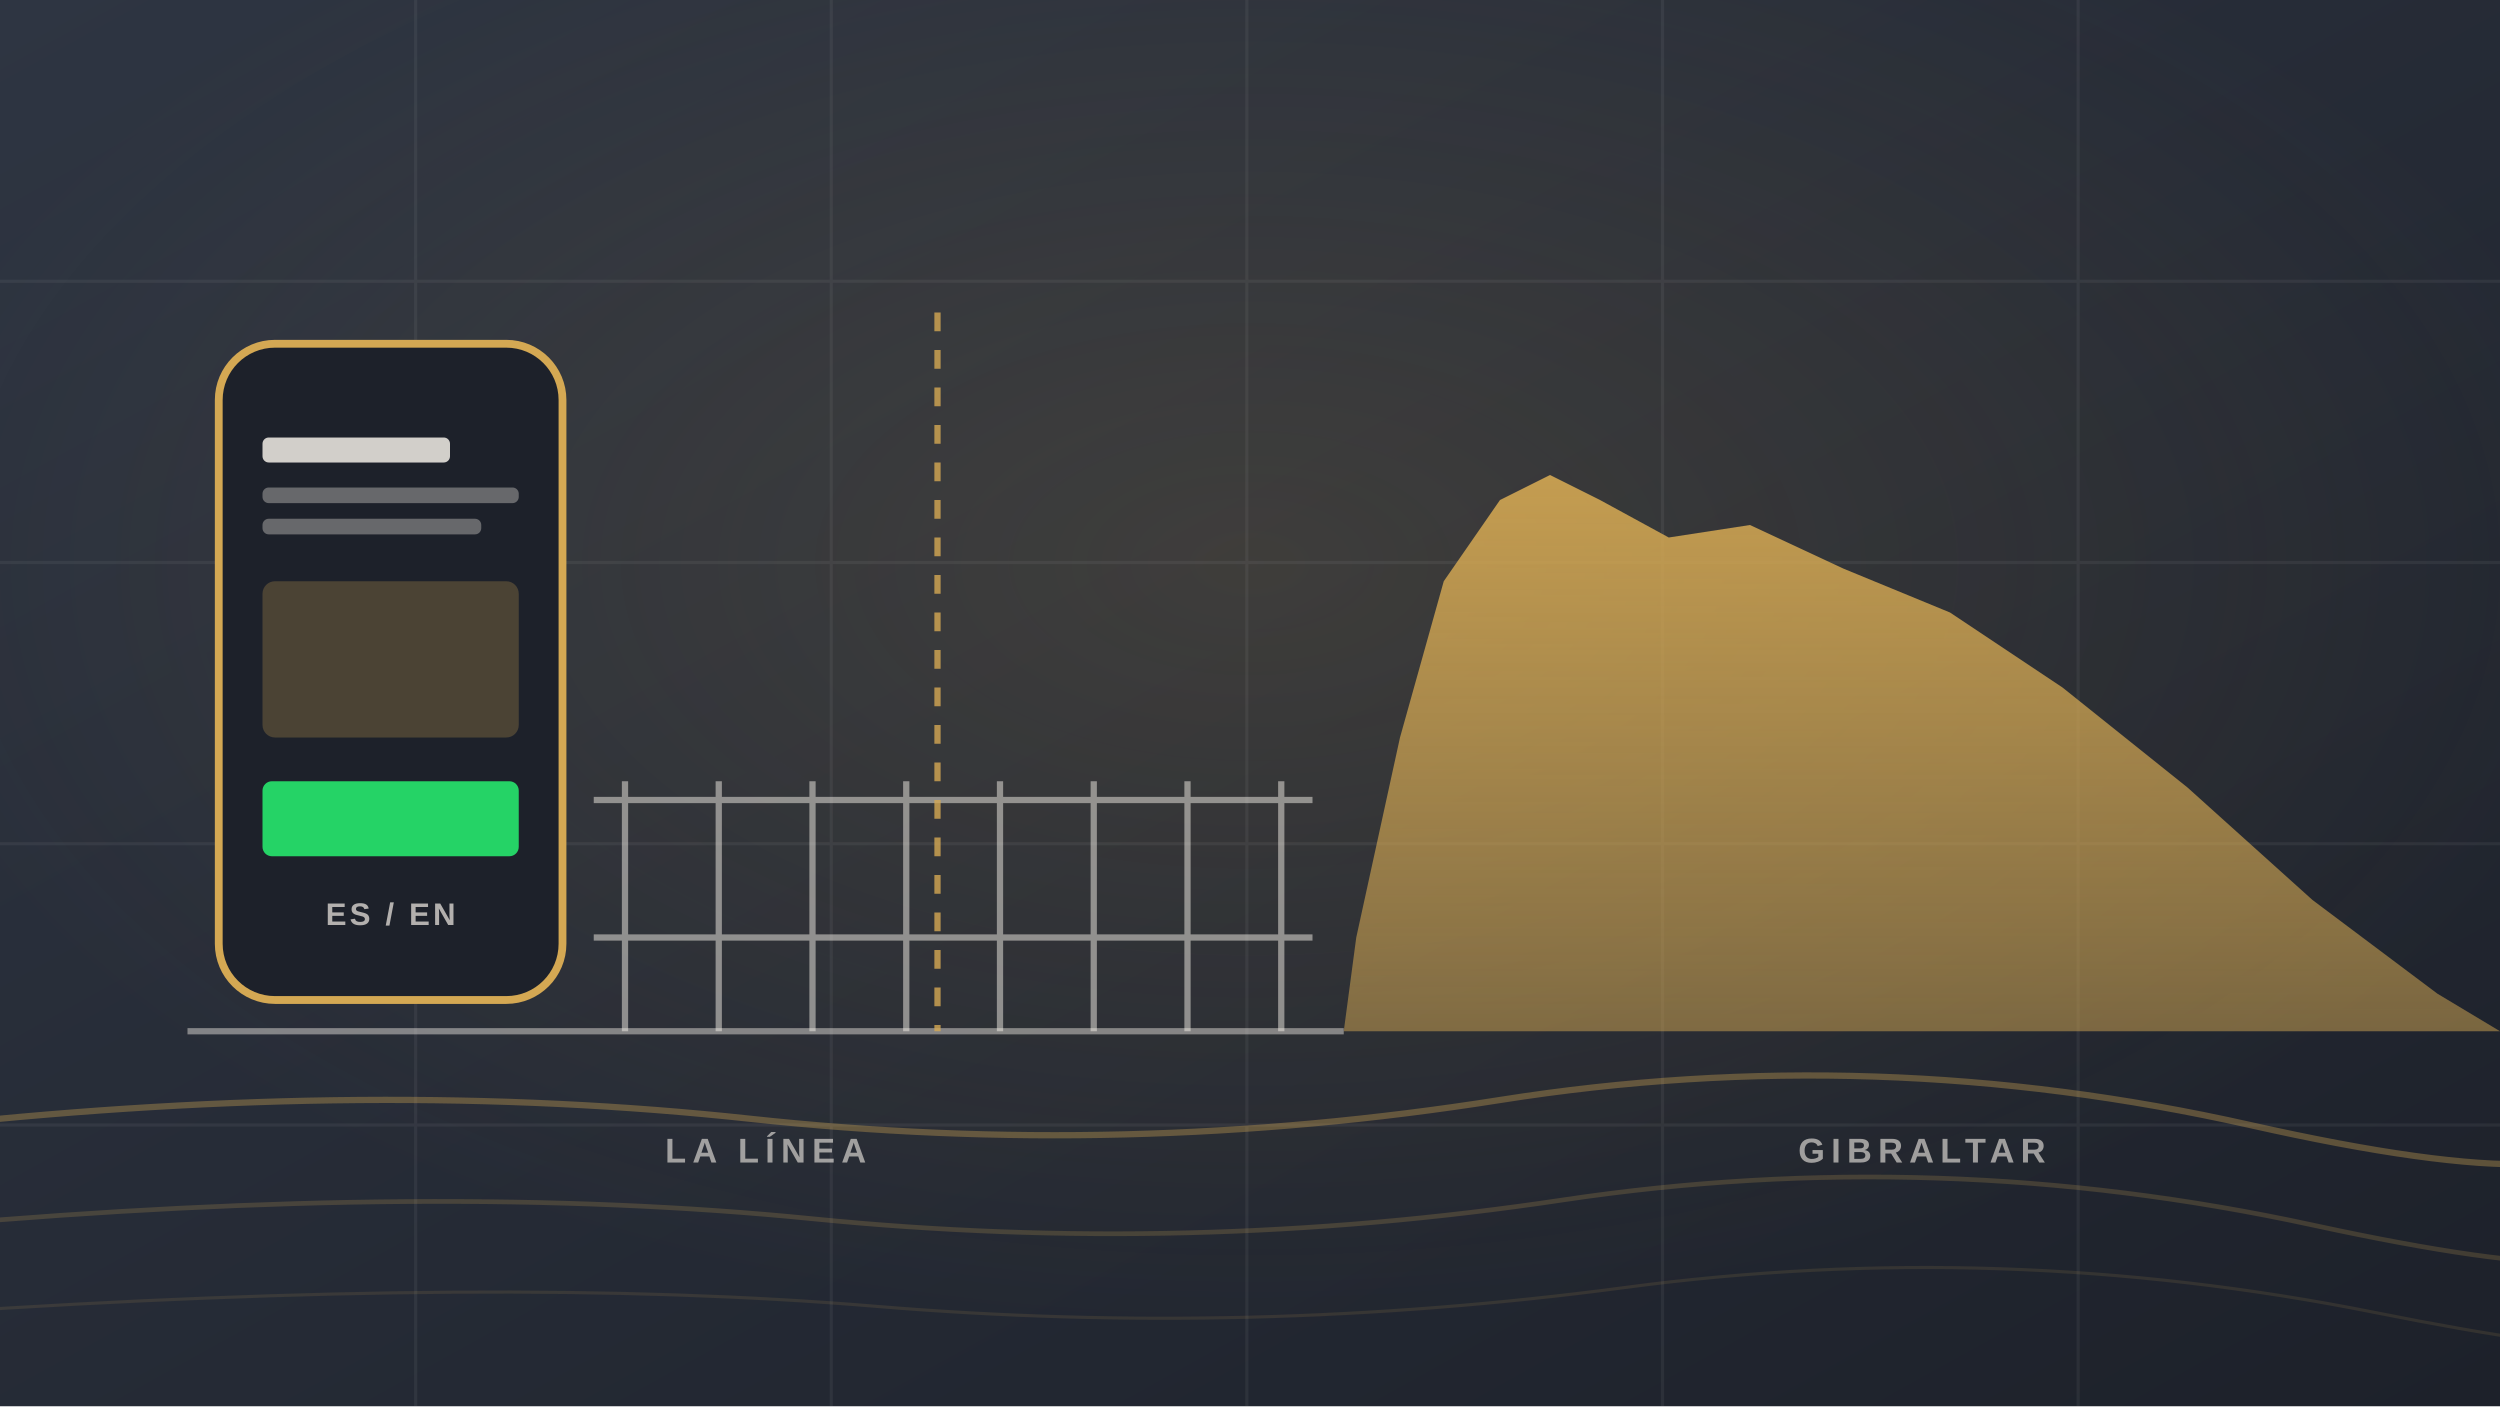
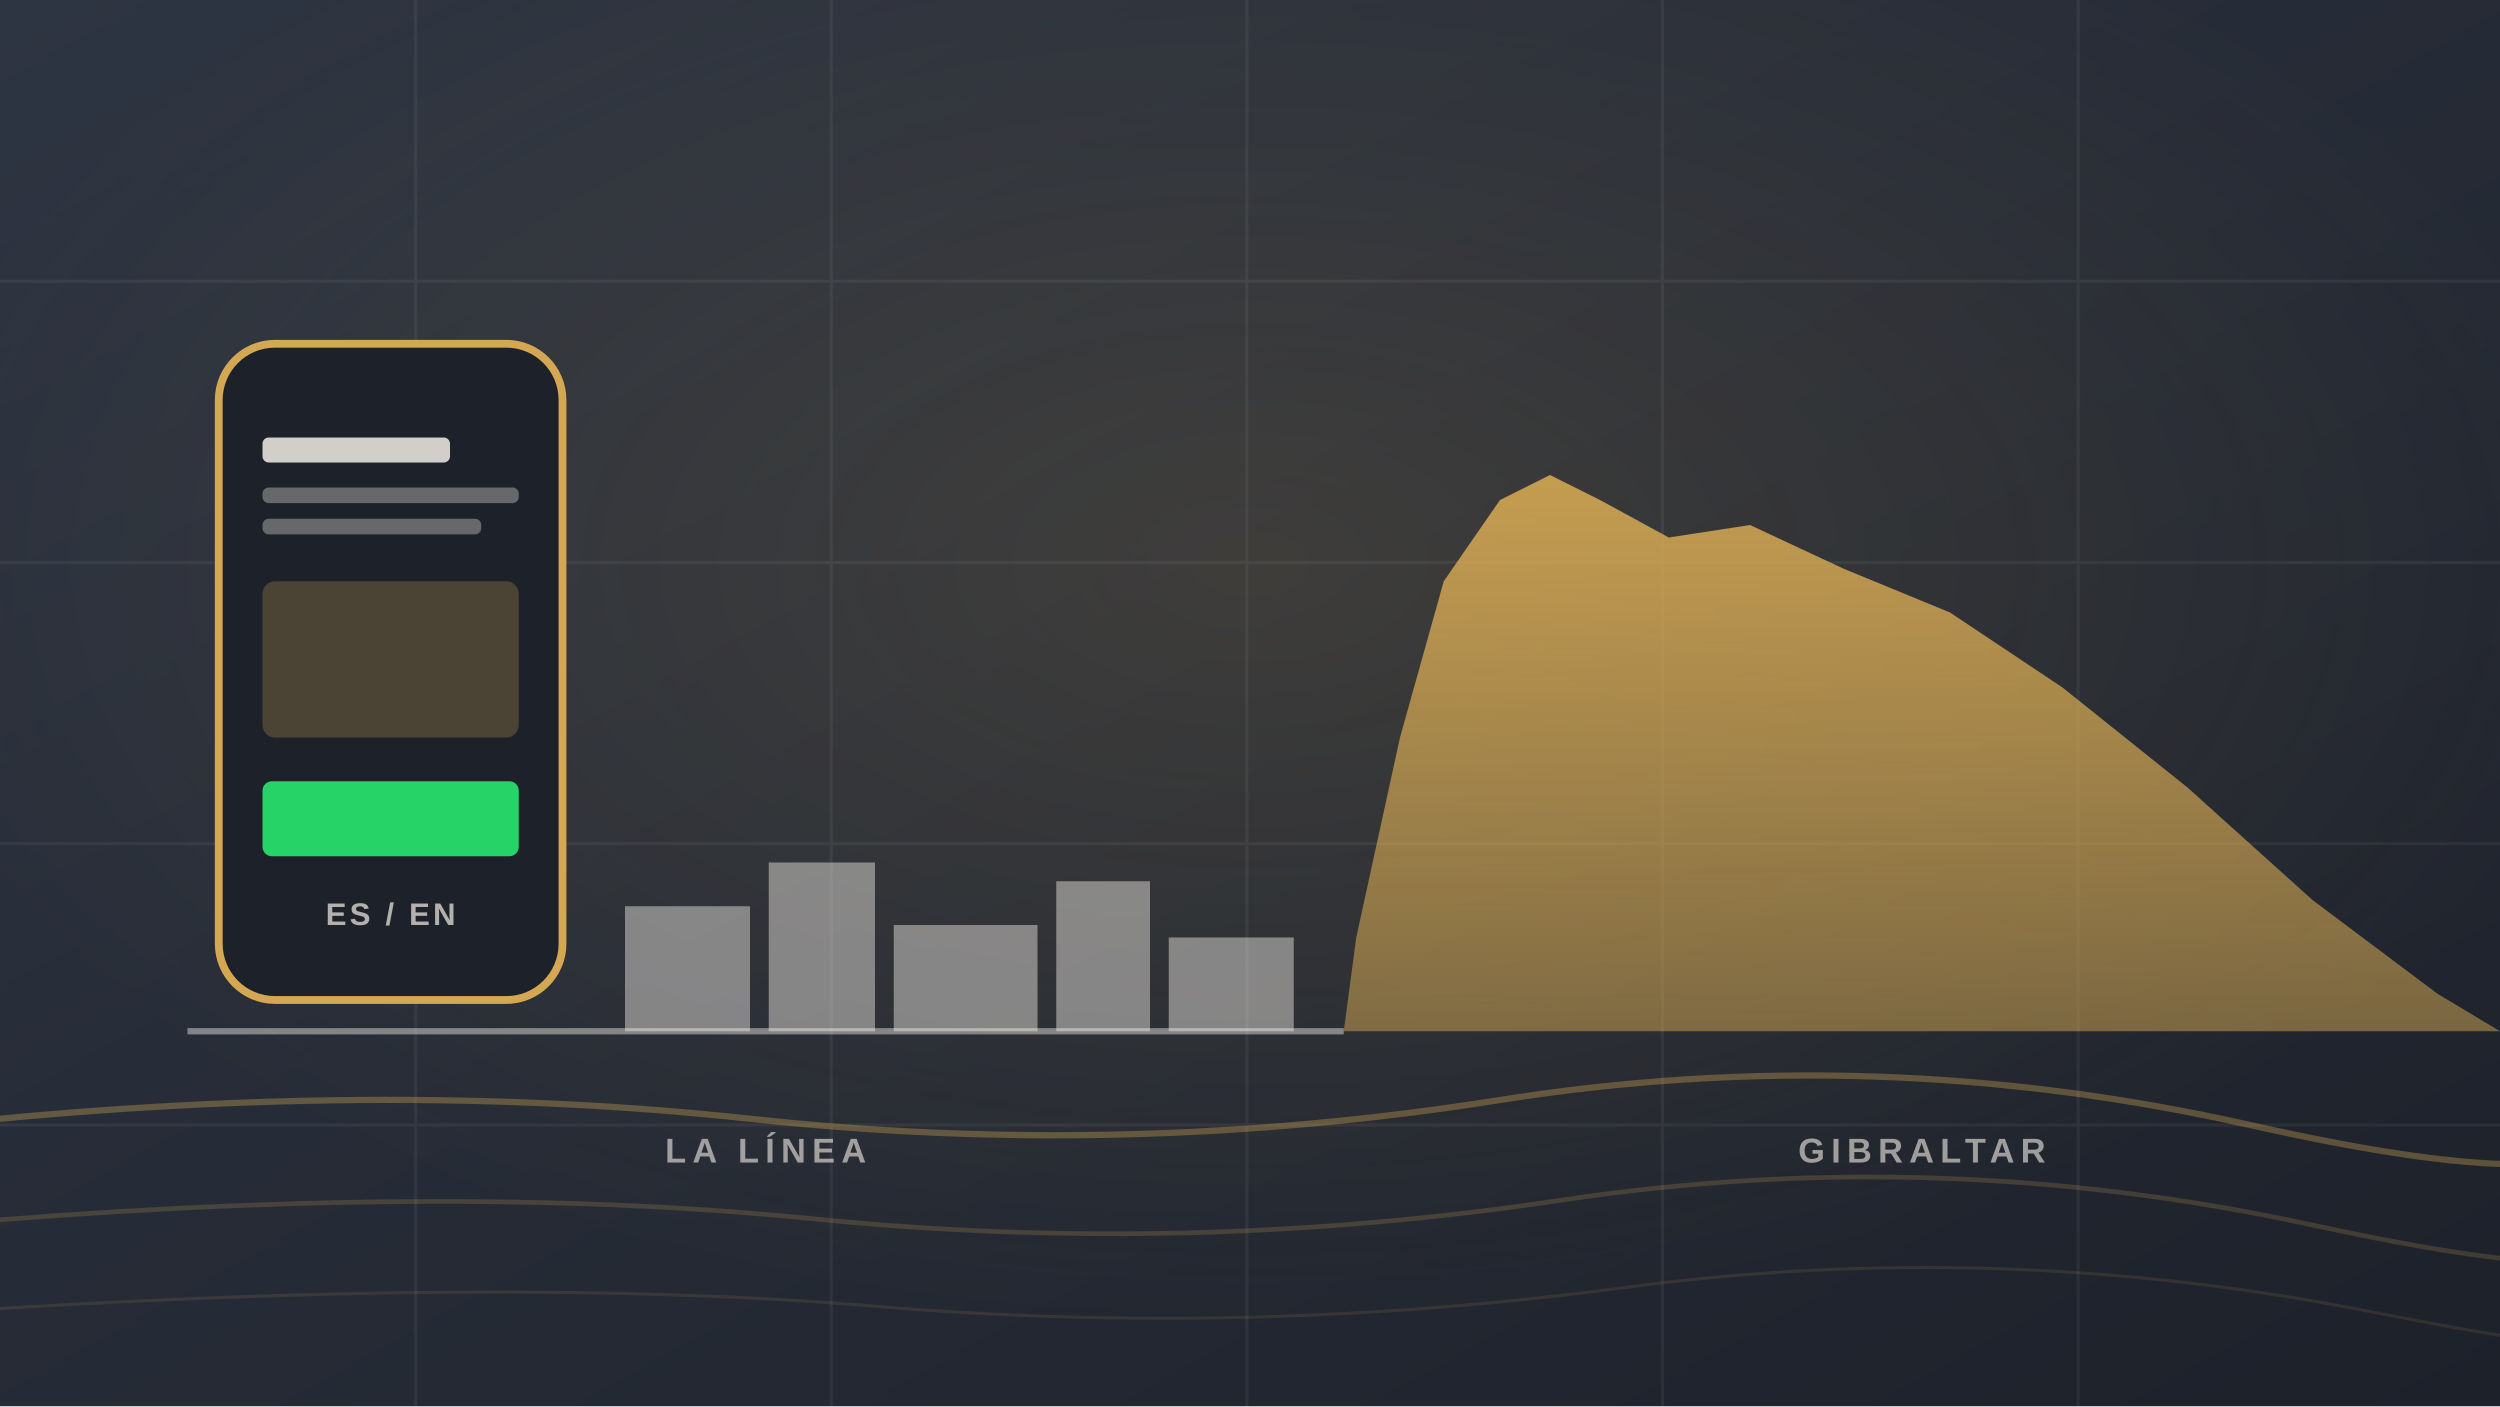
<svg xmlns="http://www.w3.org/2000/svg" viewBox="0 0 800 450">
  <defs>
    <linearGradient id="bg" x1="0%" y1="0%" x2="100%" y2="100%">
      <stop offset="0%" stop-color="#2E3542" />
      <stop offset="100%" stop-color="#1D212A" />
    </linearGradient>
    <radialGradient id="glow" cx="50%" cy="40%" r="55%">
      <stop offset="0%" stop-color="#d4a853" stop-opacity="0.14" />
      <stop offset="100%" stop-color="#d4a853" stop-opacity="0" />
    </radialGradient>
    <linearGradient id="rock" x1="0%" y1="0%" x2="0%" y2="100%">
      <stop offset="0%" stop-color="#d4a853" stop-opacity="0.9" />
      <stop offset="100%" stop-color="#d4a853" stop-opacity="0.5" />
    </linearGradient>
  </defs>
  <rect width="800" height="450" fill="url(#bg)" />
  <rect width="800" height="450" fill="url(#glow)" />
  <g opacity="0.06" stroke="#f2ede6" stroke-width="1">
    <line x1="0" y1="90" x2="800" y2="90" />
    <line x1="0" y1="180" x2="800" y2="180" />
    <line x1="0" y1="270" x2="800" y2="270" />
    <line x1="0" y1="360" x2="800" y2="360" />
    <line x1="133" y1="0" x2="133" y2="450" />
    <line x1="266" y1="0" x2="266" y2="450" />
    <line x1="399" y1="0" x2="399" y2="450" />
    <line x1="532" y1="0" x2="532" y2="450" />
    <line x1="665" y1="0" x2="665" y2="450" />
  </g>
  <path d="M 430 330 L 434 300 L 448 236 L 462 186 L 480 160 L 496 152 L 512 160 L 534 172 L 560 168 L 590 182 L 624 196 L 660 220 L 700 252 L 740 288 L 780 318 L 800 330 Z" fill="url(#rock)" />
  <line x1="60" y1="330" x2="430" y2="330" stroke="#f2ede6" stroke-width="2" opacity="0.45" />
-   <g stroke="#f2ede6" stroke-width="2" opacity="0.5">
-     <line x1="200" y1="330" x2="200" y2="250" />
-     <line x1="230" y1="330" x2="230" y2="250" />
-     <line x1="260" y1="330" x2="260" y2="250" />
-     <line x1="290" y1="330" x2="290" y2="250" />
-     <line x1="320" y1="330" x2="320" y2="250" />
-     <line x1="350" y1="330" x2="350" y2="250" />
-     <line x1="380" y1="330" x2="380" y2="250" />
-     <line x1="410" y1="330" x2="410" y2="250" />
-     <line x1="190" y1="256" x2="420" y2="256" />
-     <line x1="190" y1="300" x2="420" y2="300" />
+   <g fill="#f2ede6" opacity="0.45">
+     <rect x="200" y="290" width="40" height="40" />
+     <rect x="246" y="276" width="34" height="54" />
+     <rect x="286" y="296" width="46" height="34" />
+     <rect x="338" y="282" width="30" height="48" />
+     <rect x="374" y="300" width="40" height="30" />
  </g>
-   <line x1="300" y1="100" x2="300" y2="330" stroke="#d4a853" stroke-width="2" stroke-dasharray="6 6" opacity="0.8" />
  <g transform="translate(70,110)">
    <rect x="0" y="0" width="110" height="210" rx="18" fill="#1D212A" stroke="#d4a853" stroke-width="2.5" />
    <rect x="14" y="30" width="60" height="8" rx="2" fill="#f2ede6" opacity="0.85" />
    <rect x="14" y="46" width="82" height="5" rx="2" fill="#f2ede6" opacity="0.35" />
    <rect x="14" y="56" width="70" height="5" rx="2" fill="#f2ede6" opacity="0.35" />
    <rect x="14" y="76" width="82" height="50" rx="4" fill="#d4a853" opacity="0.25" />
    <rect x="14" y="140" width="82" height="24" rx="3" fill="#25d366" />
    <text x="55" y="186" text-anchor="middle" font-family="Syne, Arial, sans-serif" font-size="10" font-weight="700" letter-spacing="1" fill="#f2ede6" opacity="0.7">ES / EN</text>
  </g>
  <path d="M -20 360 Q 120 345 240 358 T 480 352 T 720 360 T 840 356" fill="none" stroke="#d4a853" stroke-width="2" opacity="0.35" />
  <path d="M -20 392 Q 140 378 260 390 T 500 384 T 740 392 T 840 388" fill="none" stroke="#d4a853" stroke-width="1.5" opacity="0.2" />
  <path d="M -20 420 Q 160 408 280 418 T 520 412 T 760 420 T 840 416" fill="none" stroke="#d4a853" stroke-width="1" opacity="0.12" />
  <text x="245" y="372" text-anchor="middle" font-family="Syne, Arial, sans-serif" font-size="11" font-weight="700" letter-spacing="2" fill="#f2ede6" opacity="0.6">LA LÍNEA</text>
  <text x="615" y="372" text-anchor="middle" font-family="Syne, Arial, sans-serif" font-size="11" font-weight="700" letter-spacing="2" fill="#f2ede6" opacity="0.6">GIBRALTAR</text>
</svg>
